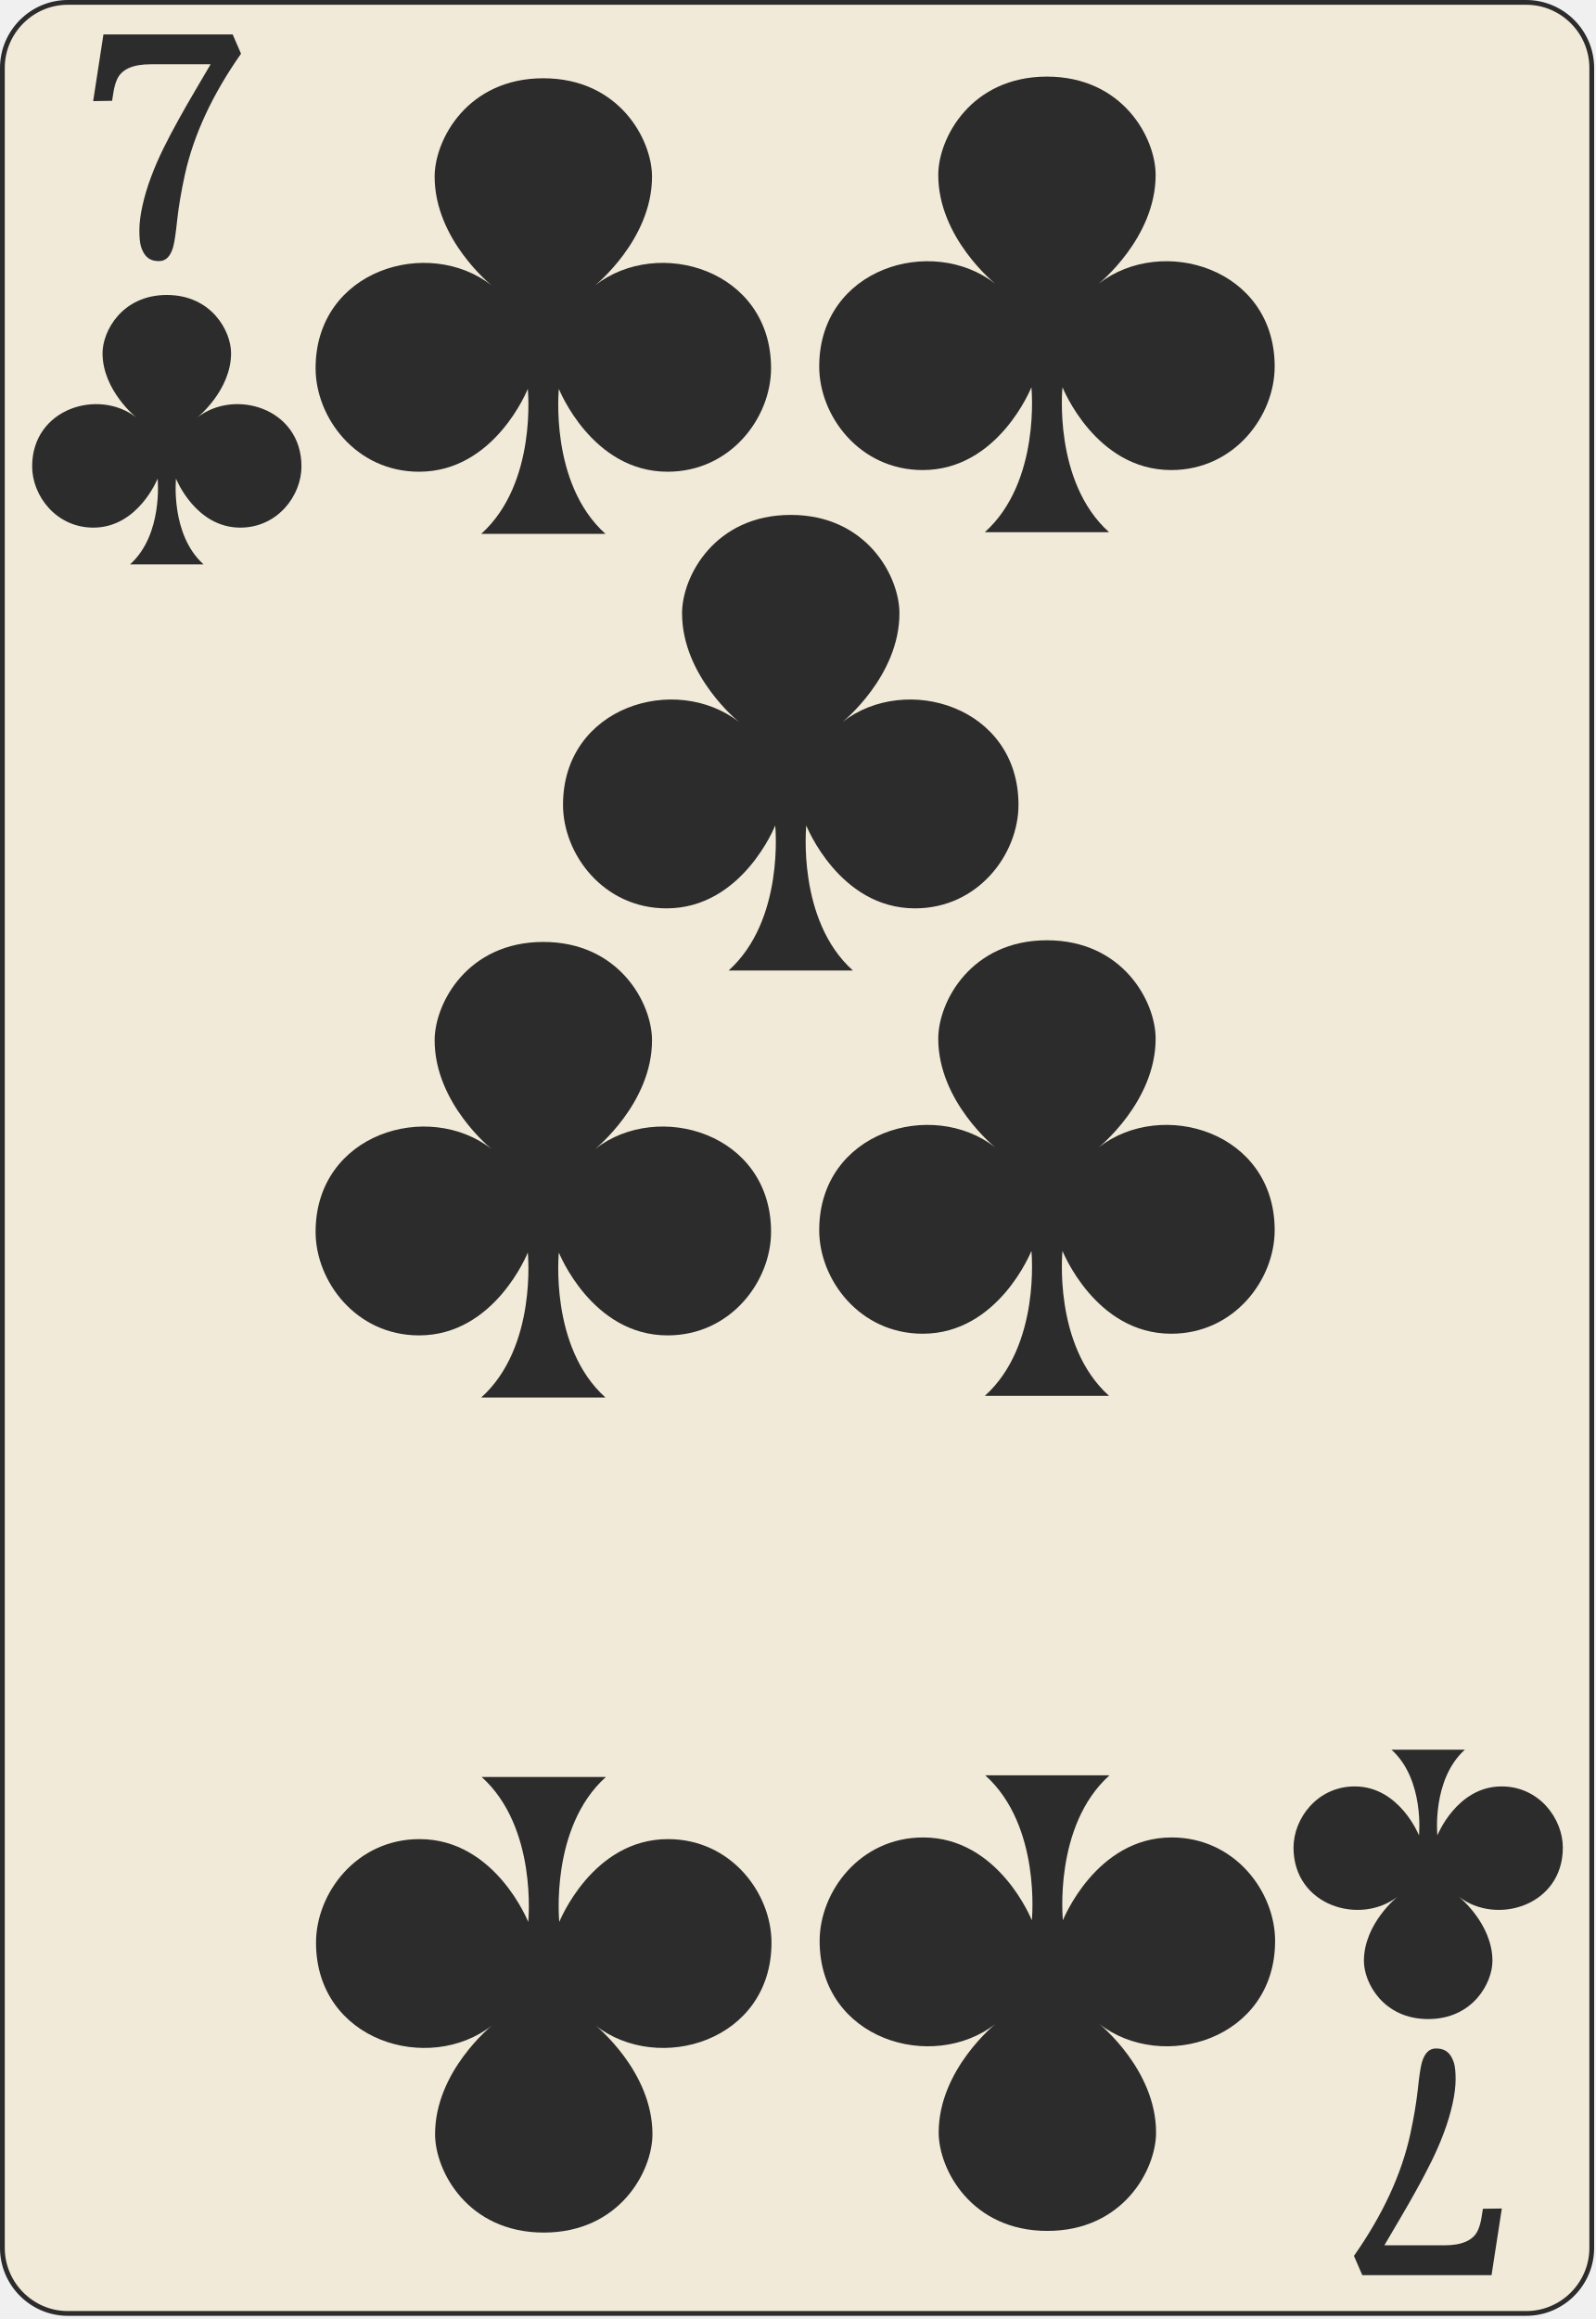
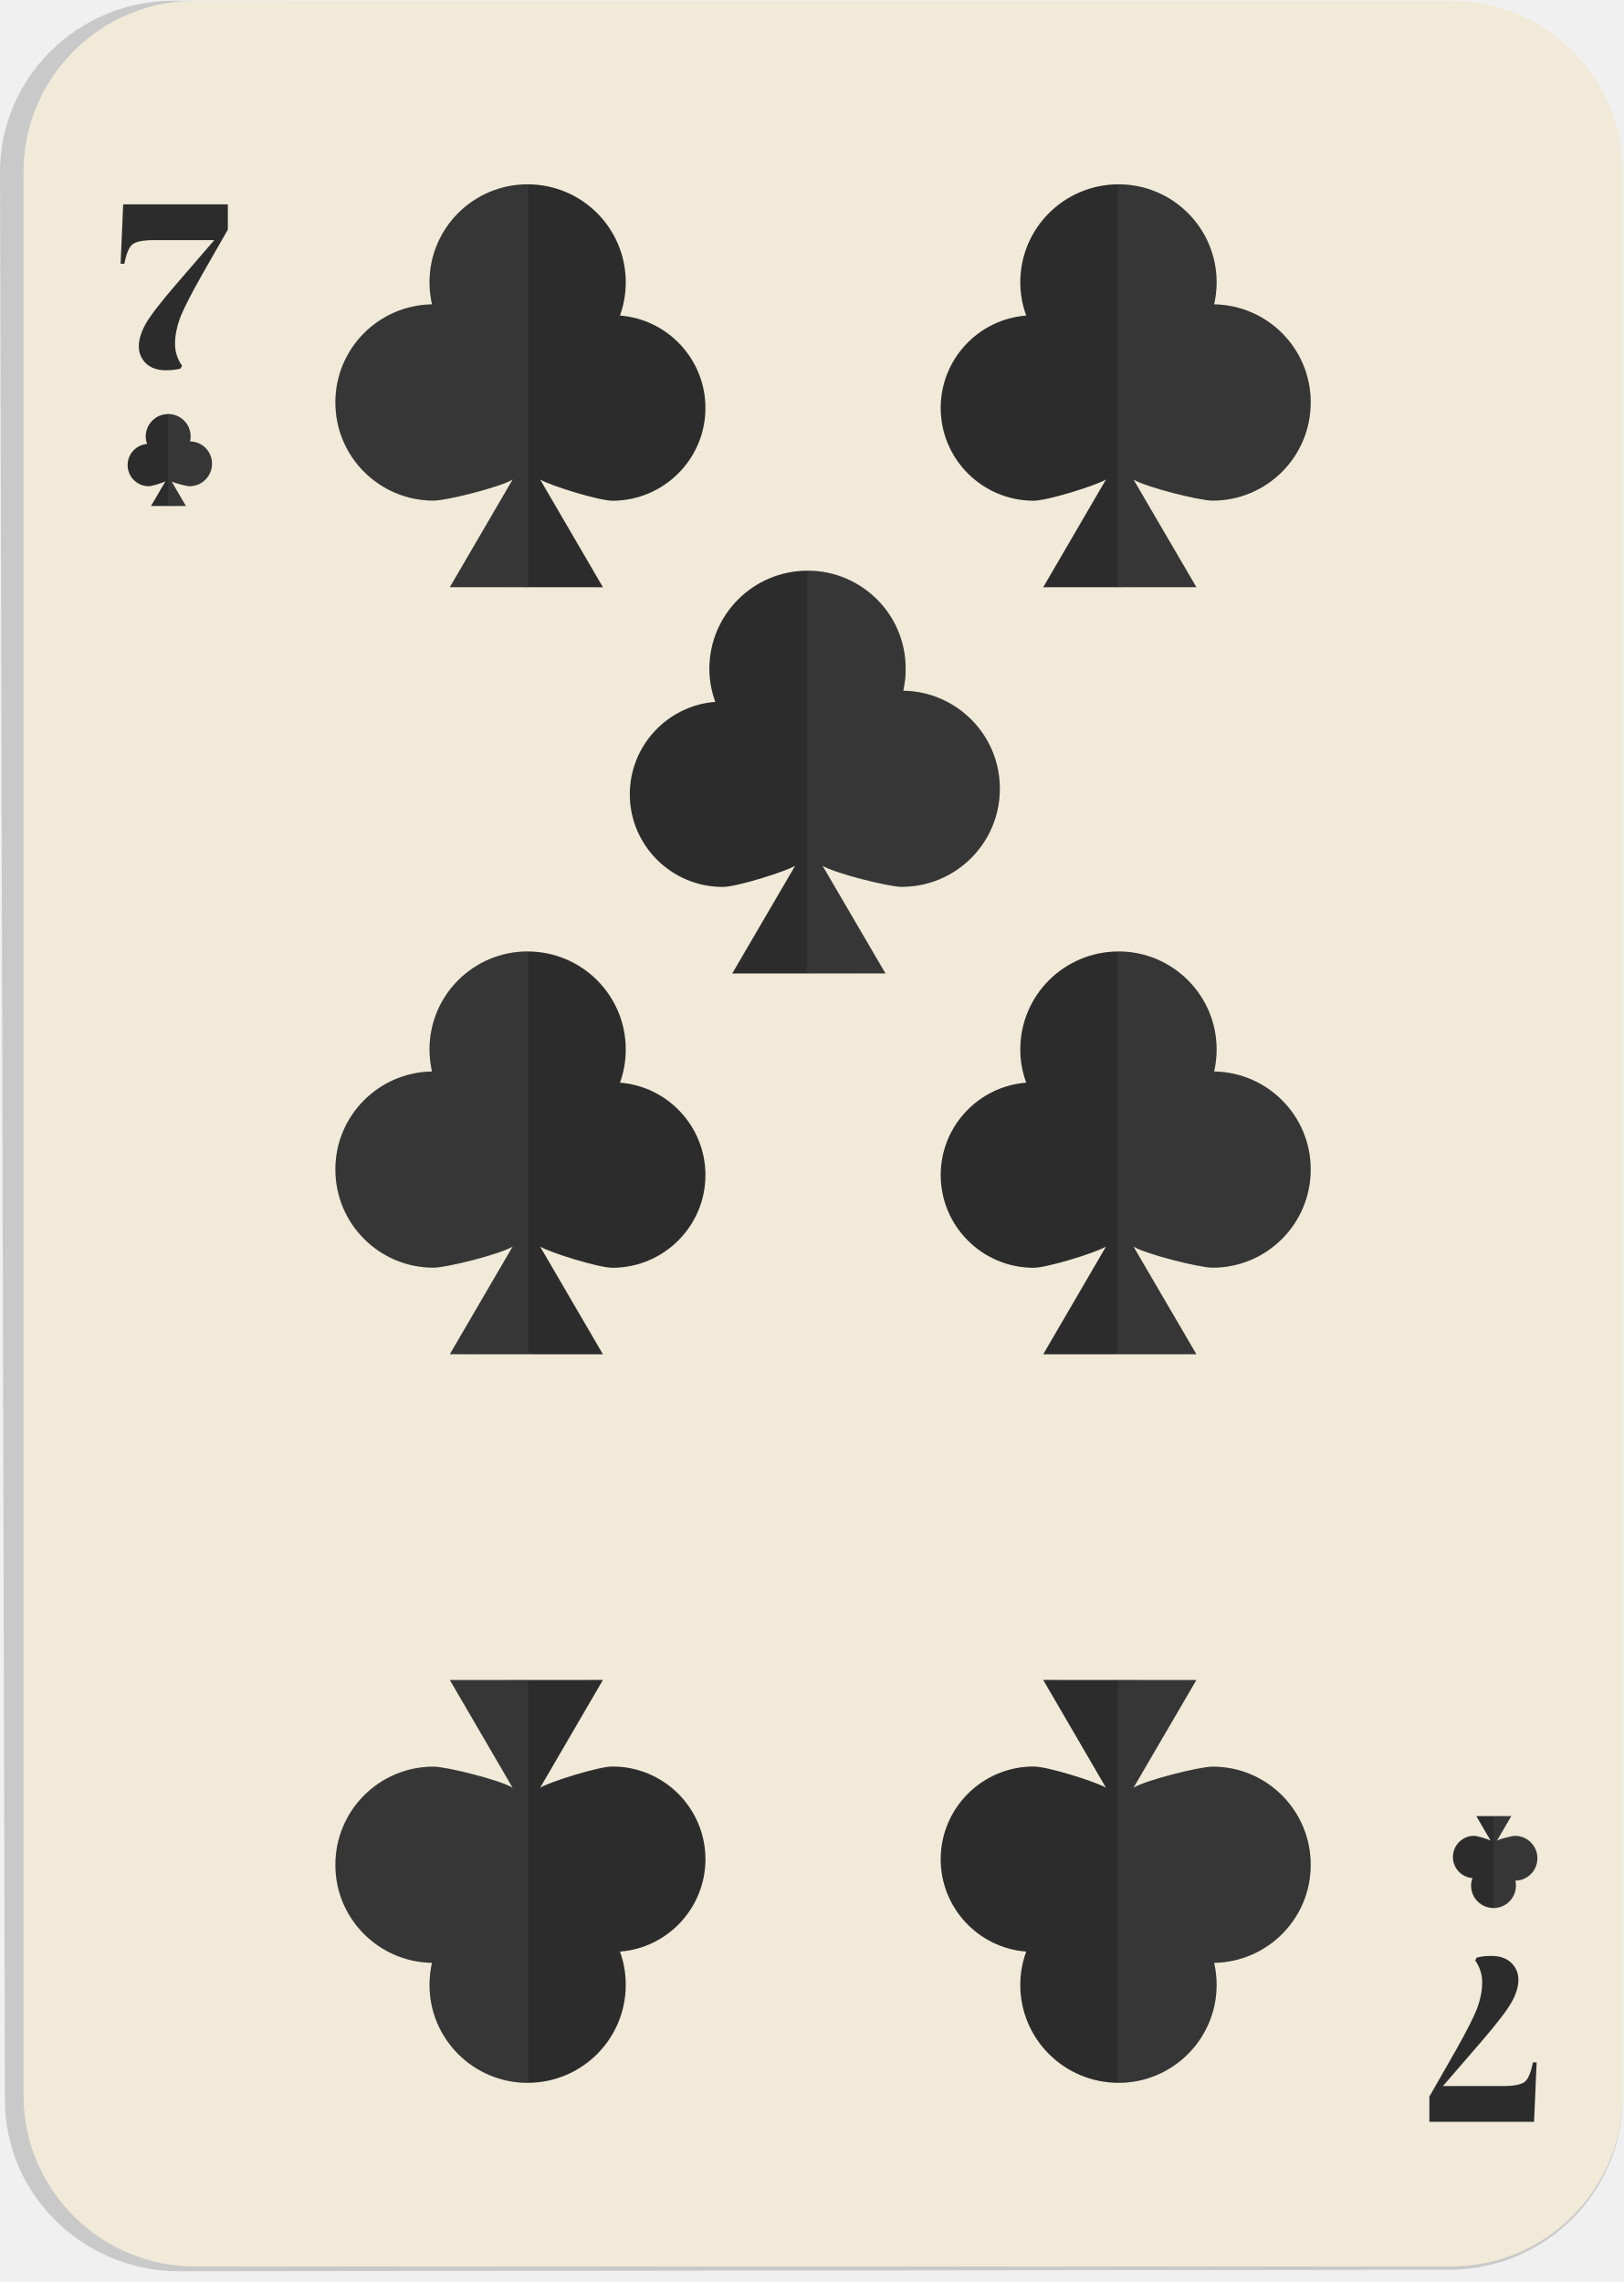
- <svg xmlns="http://www.w3.org/2000/svg" width="223" height="324" viewBox="0 0 223 324" fill="none">
-   <g clip-path="url(#clip0_2009_1176)">
-     <path d="M222.449 314.064C222.449 319.1 218.333 323.223 213.287 323.223H9.481C4.448 323.223 0.333 319.1 0.333 314.064V9.493C0.333 4.457 4.448 0.333 9.481 0.333H213.287C218.333 0.333 222.449 4.457 222.449 9.493V314.064Z" fill="#F1EAD8" stroke="#2C2C2C" stroke-width="0.667" />
-     <path d="M20.331 35.69C20.081 35.384 19.873 34.974 19.706 34.46C19.553 33.947 19.477 33.19 19.477 32.19C19.477 31.176 19.623 30.016 19.914 28.71C20.206 27.405 20.602 26.085 21.102 24.752C21.602 23.405 22.185 22.058 22.852 20.71C23.519 19.363 24.22 18.03 24.956 16.71C25.692 15.377 26.442 14.065 27.206 12.773C27.984 11.467 28.727 10.203 29.435 8.981H21.06C18.546 8.981 16.977 9.69 16.352 11.106C16.144 11.578 15.984 12.134 15.873 12.773L15.664 14.085L13.019 14.127L14.456 4.815H32.519L33.685 7.502C29.657 13.238 27.032 18.912 25.81 24.523C25.324 26.759 24.977 28.814 24.769 30.689C24.574 32.551 24.387 33.815 24.206 34.481C24.026 35.134 23.769 35.634 23.435 35.981C23.102 36.315 22.706 36.481 22.248 36.481C21.803 36.481 21.435 36.419 21.144 36.294C20.852 36.183 20.581 35.981 20.331 35.69Z" fill="#2C2C2C" />
-     <path d="M27.588 58.32C27.588 58.32 32.293 54.556 32.293 49.338C32.293 46.284 29.581 41.213 23.311 41.213C17.042 41.213 14.33 46.286 14.33 49.338C14.33 54.556 19.035 58.32 19.035 58.32C13.809 54.249 4.493 57.028 4.493 65.163C4.493 69.236 7.821 73.717 13.047 73.717C19.316 73.717 22.028 66.873 22.028 66.873C22.028 66.873 22.824 74.674 18.179 78.849H28.444C23.799 74.676 24.595 66.873 24.595 66.873C24.595 66.873 27.307 73.717 33.576 73.717C38.804 73.717 42.13 69.234 42.13 65.163C42.13 57.028 32.814 54.249 27.588 58.32Z" fill="#2C2C2C" />
-     <path d="M202.568 286.997C202.818 287.303 203.027 287.712 203.193 288.226C203.346 288.74 203.423 289.497 203.423 290.497C203.423 291.511 203.277 292.671 202.985 293.976C202.693 295.282 202.298 296.601 201.798 297.935C201.298 299.282 200.714 300.629 200.048 301.976C199.381 303.324 198.679 304.657 197.943 305.976C197.207 307.31 196.457 308.622 195.693 309.914C194.916 311.219 194.173 312.483 193.464 313.705H201.839C204.353 313.705 205.923 312.997 206.548 311.58C206.756 311.108 206.916 310.553 207.027 309.914L207.235 308.601L209.881 308.56L208.443 317.872H190.381L189.214 315.185C193.242 309.449 195.867 303.775 197.089 298.164C197.575 295.928 197.923 293.872 198.131 291.997C198.325 290.136 198.513 288.872 198.693 288.205C198.874 287.553 199.131 287.053 199.464 286.705C199.798 286.372 200.193 286.205 200.652 286.205C201.096 286.205 201.464 286.268 201.756 286.393C202.048 286.504 202.318 286.705 202.568 286.997Z" fill="#2C2C2C" />
-     <path d="M195.311 264.987C195.311 264.987 190.607 268.751 190.607 273.968C190.607 277.023 193.319 282.094 199.588 282.094C205.857 282.094 208.569 277.021 208.569 273.968C208.569 268.751 203.865 264.987 203.865 264.987C209.09 269.058 218.406 266.278 218.406 258.143C218.406 254.07 215.078 249.59 209.853 249.59C203.583 249.59 200.872 256.434 200.872 256.434C200.872 256.434 200.075 248.633 204.72 244.457H194.456C199.101 248.631 198.304 256.434 198.304 256.434C198.304 256.434 195.593 249.59 189.323 249.59C184.096 249.59 180.77 254.072 180.77 258.143C180.77 266.278 190.086 269.058 195.311 264.987Z" fill="#2C2C2C" />
-     <path d="M83.163 39.867C83.163 39.867 91.12 33.501 91.12 24.677C91.12 19.511 86.534 10.935 75.93 10.935C65.327 10.935 60.741 19.515 60.741 24.677C60.741 33.501 68.698 39.867 68.698 39.867C59.86 32.982 44.105 37.682 44.105 51.441C44.105 58.329 49.733 65.907 58.57 65.907C69.173 65.907 73.76 54.332 73.76 54.332C73.76 54.332 75.106 67.525 67.25 74.587H84.611C76.755 67.528 78.101 54.332 78.101 54.332C78.101 54.332 82.688 65.907 93.291 65.907C102.132 65.907 107.756 58.326 107.756 51.441C107.756 37.682 92.001 32.982 83.163 39.867Z" fill="#2C2C2C" />
-     <path d="M68.757 282.992C68.757 282.992 60.801 289.357 60.801 298.181C60.801 303.347 65.387 311.924 75.99 311.924C86.594 311.924 91.18 303.344 91.18 298.181C91.18 289.357 83.223 282.992 83.223 282.992C92.061 289.877 107.816 285.176 107.816 271.418C107.816 264.53 102.188 256.952 93.351 256.952C82.748 256.952 78.161 268.526 78.161 268.526C78.161 268.526 76.814 255.334 84.671 248.272H67.31C75.166 255.33 73.82 268.526 73.82 268.526C73.82 268.526 69.233 256.952 58.63 256.952C49.789 256.952 44.164 264.533 44.164 271.418C44.164 285.176 59.92 289.877 68.757 282.992Z" fill="#2C2C2C" />
-     <path d="M83.163 160.534C83.163 160.534 91.12 154.169 91.12 145.345C91.12 140.179 86.534 131.603 75.93 131.603C65.327 131.603 60.741 140.182 60.741 145.345C60.741 154.169 68.698 160.534 68.698 160.534C59.86 153.65 44.105 158.35 44.105 172.109C44.105 178.997 49.733 186.575 58.57 186.575C69.173 186.575 73.76 175 73.76 175C73.76 175 75.106 188.193 67.25 195.255H84.611C76.755 188.196 78.101 175 78.101 175C78.101 175 82.688 186.575 93.291 186.575C102.132 186.575 107.756 178.993 107.756 172.109C107.756 158.35 92.001 153.65 83.163 160.534Z" fill="#2C2C2C" />
-     <path d="M153.544 39.635C153.544 39.635 161.501 33.27 161.501 24.446C161.501 19.28 156.914 10.704 146.311 10.704C135.708 10.704 131.122 19.283 131.122 24.446C131.122 33.27 139.078 39.635 139.078 39.635C130.241 32.751 114.485 37.451 114.485 51.21C114.485 58.097 120.114 65.675 128.951 65.675C139.554 65.675 144.14 54.101 144.14 54.101C144.14 54.101 145.487 67.293 137.631 74.355H154.991C147.135 67.297 148.482 54.101 148.482 54.101C148.482 54.101 153.068 65.675 163.672 65.675C172.512 65.675 178.137 58.094 178.137 51.21C178.137 37.451 162.382 32.751 153.544 39.635Z" fill="#2C2C2C" />
-     <path d="M139.137 282.76C139.137 282.76 131.181 289.126 131.181 297.95C131.181 303.116 135.767 311.692 146.37 311.692C156.973 311.692 161.56 303.112 161.56 297.95C161.56 289.126 153.603 282.76 153.603 282.76C162.441 289.645 178.196 284.945 178.196 271.186C178.196 264.298 172.568 256.72 163.731 256.72C153.127 256.72 148.541 268.295 148.541 268.295C148.541 268.295 147.194 255.102 155.05 248.04H137.69C145.546 255.099 144.199 268.295 144.199 268.295C144.199 268.295 139.613 256.72 129.01 256.72C120.169 256.72 114.544 264.301 114.544 271.186C114.544 284.945 130.3 289.645 139.137 282.76Z" fill="#2C2C2C" />
-     <path d="M153.544 160.303C153.544 160.303 161.501 153.937 161.501 145.113C161.501 139.947 156.914 131.371 146.311 131.371C135.708 131.371 131.122 139.951 131.122 145.113C131.122 153.937 139.078 160.303 139.078 160.303C130.241 153.418 114.485 158.118 114.485 171.877C114.485 178.765 120.114 186.343 128.951 186.343C139.554 186.343 144.14 174.768 144.14 174.768C144.14 174.768 145.487 187.961 137.631 195.023H154.991C147.135 187.964 148.482 174.768 148.482 174.768C148.482 174.768 153.068 186.343 163.672 186.343C172.512 186.343 178.137 178.762 178.137 171.877C178.137 158.118 162.382 153.418 153.544 160.303Z" fill="#2C2C2C" />
-     <path d="M117.741 100.871C117.741 100.871 125.697 94.506 125.697 85.682C125.697 80.516 121.111 71.94 110.508 71.94C99.904 71.94 95.318 80.519 95.318 85.682C95.318 94.506 103.275 100.871 103.275 100.871C94.437 93.987 78.682 98.687 78.682 112.446C78.682 119.334 84.31 126.912 93.147 126.912C103.75 126.912 108.337 115.337 108.337 115.337C108.337 115.337 109.684 128.53 101.828 135.592H119.188C111.332 128.533 112.678 115.337 112.678 115.337C112.678 115.337 117.265 126.912 127.868 126.912C136.709 126.912 142.334 119.33 142.334 112.446C142.334 98.687 126.578 93.987 117.741 100.871Z" fill="#2C2C2C" />
-   </g>
-   <defs>
-     <clipPath id="clip0_2009_1176">
-       <rect width="222.783" height="323.556" fill="white" />
-     </clipPath>
-   </defs>
+ <svg xmlns="http://www.w3.org/2000/svg" width="143" height="201" viewBox="0 0 143 201" fill="none">
+   <path d="M15.8 200.055C7.353 200.066 0.452 193.32 0.434 185.016L3.50162e-05 15.184C-0.018 6.826 6.868 0.044 15.341 0.059L127.563 0.267C136.014 0.281 142.885 7.081 142.885 15.421V184.88C142.885 193.166 136.039 199.915 127.62 199.922L15.8 200.055Z" fill="#C9C9C9" />
+   <path d="M17.197 199.631C8.858 199.631 2.072 192.871 2.072 184.56V15.137C2.072 6.826 8.858 0.065 17.197 0.065H127.786C136.13 0.065 142.915 6.822 142.915 15.137V184.56C142.915 192.871 136.13 199.631 127.786 199.631H17.197Z" fill="#F1EAD8" />
+   <path d="M106.935 26.808C107.067 26.176 107.154 25.541 107.15 24.869C107.157 20.095 103.273 16.232 98.505 16.235C93.73 16.242 89.86 20.095 89.86 24.869C89.86 25.9 90.047 26.887 90.384 27.795C86.169 28.119 82.856 31.64 82.849 35.934C82.856 40.45 86.518 44.094 91.027 44.105C92.226 44.105 96.495 42.78 97.406 42.238L91.878 51.727L105.366 51.716L99.83 42.238C100.932 42.91 105.649 44.094 106.795 44.094C111.58 44.094 115.447 40.217 115.436 35.442C115.447 30.718 111.645 26.884 106.935 26.808Z" fill="#2C2C2C" />
+   <path opacity="0.2" d="M106.933 26.808C107.066 26.176 107.152 25.541 107.148 24.869C107.155 20.095 103.271 16.232 98.503 16.235C98.493 16.235 98.478 16.242 98.464 16.242V51.723L105.364 51.716L99.828 42.238C100.93 42.91 105.648 44.094 106.793 44.094C111.578 44.094 115.445 40.217 115.434 35.442C115.445 30.718 111.643 26.884 106.933 26.808Z" fill="#616161" />
+   <path d="M106.935 94.377C107.067 93.746 107.154 93.11 107.15 92.439C107.157 87.668 103.273 83.801 98.505 83.805C93.73 83.816 89.86 87.664 89.86 92.439C89.86 93.469 90.047 94.456 90.384 95.361C86.169 95.691 82.856 99.21 82.849 103.5C82.856 108.013 86.518 111.66 91.027 111.667C92.226 111.671 96.495 110.343 97.406 109.804L91.878 119.289L105.366 119.278L99.83 109.8C100.932 110.472 105.649 111.657 106.795 111.657C111.58 111.66 115.447 107.779 115.436 103.004C115.447 98.287 111.645 94.453 106.935 94.377Z" fill="#2C2C2C" />
+   <path opacity="0.2" d="M106.933 94.377C107.066 93.746 107.152 93.11 107.148 92.439C107.155 87.668 103.271 83.801 98.503 83.805C98.493 83.805 98.478 83.812 98.464 83.812V119.289L105.364 119.282L99.828 109.804C100.93 110.475 105.648 111.66 106.793 111.66C111.578 111.664 115.445 107.783 115.434 103.008C115.445 98.287 111.643 94.453 106.933 94.377Z" fill="#616161" />
+   <path d="M79.554 60.839C79.686 60.207 79.78 59.571 79.762 58.9C79.78 54.129 75.895 50.262 71.124 50.266C66.349 50.273 62.486 54.125 62.476 58.9C62.476 59.938 62.662 60.914 63 61.819C58.789 62.149 55.475 65.667 55.468 69.954C55.471 74.47 59.137 78.118 63.65 78.121C64.845 78.129 69.117 76.797 70.029 76.262L64.49 85.747L77.981 85.736L72.442 76.254C73.547 76.929 78.268 78.111 79.414 78.111C84.199 78.114 88.069 74.237 88.059 69.459C88.066 64.748 84.264 60.907 79.554 60.839Z" fill="#2C2C2C" />
+   <path opacity="0.2" d="M79.552 60.839C79.685 60.207 79.778 59.571 79.76 58.9C79.778 54.129 75.894 50.262 71.123 50.266C71.112 50.266 71.097 50.27 71.083 50.27V85.743L77.98 85.74L72.44 76.258C73.546 76.933 78.267 78.114 79.412 78.114C84.198 78.118 88.068 74.24 88.057 69.462C88.064 64.748 84.262 60.907 79.552 60.839Z" fill="#616161" />
+   <path d="M38.042 26.808C37.917 26.176 37.827 25.541 37.831 24.869C37.823 20.095 41.704 16.232 46.475 16.235C51.254 16.242 55.113 20.095 55.113 24.869C55.113 25.9 54.934 26.887 54.603 27.795C58.804 28.119 62.125 31.64 62.132 35.934C62.125 40.45 58.456 44.094 53.95 44.105C52.755 44.105 48.482 42.78 47.574 42.238L53.103 51.727L39.622 51.716L45.151 42.238C44.048 42.91 39.335 44.094 38.186 44.094C33.404 44.094 29.53 40.217 29.541 35.442C29.53 30.718 33.336 26.884 38.042 26.808Z" fill="#2C2C2C" />
+   <path opacity="0.2" d="M38.042 26.808C37.917 26.176 37.827 25.541 37.831 24.869C37.823 20.095 41.704 16.232 46.475 16.235C46.49 16.235 46.497 16.242 46.511 16.242V51.723L39.622 51.716L45.151 42.238C44.048 42.91 39.335 44.094 38.186 44.094C33.404 44.094 29.53 40.217 29.541 35.442C29.53 30.718 33.336 26.884 38.042 26.808Z" fill="#616161" />
+   <path d="M38.042 94.377C37.917 93.746 37.827 93.11 37.831 92.439C37.823 87.668 41.704 83.801 46.475 83.805C51.254 83.816 55.113 87.664 55.113 92.439C55.113 93.469 54.934 94.456 54.603 95.361C58.804 95.691 62.125 99.21 62.132 103.5C62.125 108.013 58.456 111.66 53.95 111.667C52.755 111.671 48.482 110.343 47.574 109.804L53.103 119.289L39.622 119.278L45.151 109.8C44.048 110.472 39.335 111.657 38.186 111.657C33.404 111.66 29.53 107.779 29.541 103.004C29.53 98.287 33.336 94.453 38.042 94.377Z" fill="#2C2C2C" />
+   <path opacity="0.2" d="M38.042 94.377C37.917 93.746 37.827 93.11 37.831 92.439C37.823 87.668 41.704 83.801 46.475 83.805C46.49 83.805 46.497 83.812 46.511 83.812V119.289L39.622 119.282L45.151 109.804C44.048 110.475 39.335 111.66 38.186 111.66C33.404 111.664 29.53 107.783 29.541 103.008C29.53 98.287 33.336 94.453 38.042 94.377Z" fill="#616161" />
+   <path d="M106.935 172.888C107.067 173.517 107.154 174.152 107.15 174.824C107.157 179.595 103.273 183.461 98.505 183.458C93.73 183.447 89.86 179.602 89.86 174.824C89.86 173.79 90.047 172.806 90.384 171.898C86.169 171.575 82.856 168.056 82.849 163.762C82.856 159.246 86.518 155.599 91.027 155.595C92.226 155.584 96.495 156.92 97.406 157.462L91.878 147.97L105.366 147.98L99.83 157.465C100.932 156.791 105.649 155.609 106.795 155.609C111.58 155.602 115.447 159.483 115.436 164.262C115.447 168.975 111.645 172.809 106.935 172.888Z" fill="#2C2C2C" />
+   <path opacity="0.2" d="M106.933 172.888C107.066 173.517 107.152 174.152 107.148 174.823C107.155 179.595 103.271 183.461 98.503 183.458C98.493 183.458 98.478 183.454 98.464 183.454V147.977L105.364 147.98L99.828 157.465C100.93 156.79 105.648 155.609 106.793 155.609C111.578 155.602 115.445 159.483 115.434 164.261C115.445 168.975 111.643 172.809 106.933 172.888Z" fill="#616161" />
+   <path d="M38.042 172.888C37.917 173.517 37.827 174.152 37.831 174.824C37.823 179.595 41.704 183.461 46.475 183.458C51.254 183.447 55.113 179.602 55.113 174.824C55.113 173.79 54.934 172.806 54.603 171.898C58.804 171.575 62.125 168.056 62.132 163.762C62.125 159.246 58.456 155.599 53.95 155.595C52.755 155.584 48.482 156.92 47.574 157.462L53.103 147.97L39.622 147.98L45.151 157.465C44.048 156.791 39.335 155.609 38.186 155.609C33.404 155.602 29.53 159.483 29.541 164.262C29.53 168.975 33.336 172.809 38.042 172.888Z" fill="#2C2C2C" />
+   <path opacity="0.2" d="M38.042 172.888C37.917 173.516 37.827 174.152 37.831 174.823C37.823 179.594 41.704 183.461 46.475 183.457C46.49 183.457 46.497 183.454 46.511 183.454V147.977L39.622 147.98L45.151 157.465C44.048 156.79 39.335 155.609 38.186 155.609C33.404 155.602 29.53 159.483 29.541 164.261C29.53 168.975 33.336 172.809 38.042 172.888Z" fill="#616161" />
+   <path d="M16.733 38.882C16.773 38.734 16.791 38.594 16.787 38.436C16.791 37.352 15.9 36.469 14.812 36.469C13.721 36.469 12.841 37.356 12.834 38.436C12.834 38.673 12.881 38.896 12.956 39.104C11.998 39.179 11.24 39.987 11.24 40.964C11.24 41.991 12.073 42.827 13.1 42.827C13.376 42.827 14.349 42.526 14.565 42.4L13.301 44.568L16.37 44.565L15.107 42.4C15.358 42.551 16.439 42.824 16.697 42.824C17.789 42.824 18.672 41.937 18.672 40.849C18.679 39.768 17.814 38.896 16.733 38.882Z" fill="#2C2C2C" />
+   <path opacity="0.2" d="M16.733 38.882C16.773 38.734 16.791 38.594 16.787 38.436C16.791 37.352 15.9 36.469 14.813 36.469C14.805 36.469 14.802 36.469 14.802 36.469V44.572L16.374 44.568L15.111 42.403C15.362 42.554 16.442 42.827 16.701 42.827C17.792 42.827 18.675 41.94 18.675 40.852C18.679 39.768 17.814 38.896 16.733 38.882Z" fill="#616161" />
+   <path d="M133.459 165.647C133.488 165.798 133.517 165.938 133.51 166.089C133.517 167.18 132.626 168.06 131.539 168.06C130.451 168.06 129.564 167.18 129.564 166.089C129.564 165.856 129.607 165.637 129.683 165.425C128.72 165.349 127.963 164.545 127.963 163.569C127.963 162.535 128.803 161.698 129.83 161.698C130.11 161.698 131.079 162 131.287 162.126L130.024 159.964H133.1L131.837 162.133C132.088 161.975 133.168 161.706 133.431 161.706C134.522 161.702 135.402 162.589 135.402 163.677C135.402 164.761 134.536 165.637 133.459 165.647Z" fill="#2C2C2C" />
+   <path opacity="0.2" d="M133.46 165.647C133.489 165.798 133.518 165.938 133.51 166.089C133.518 167.18 132.627 168.06 131.539 168.06C131.532 168.06 131.532 168.06 131.532 168.06V159.964H133.105L131.841 162.133C132.092 161.975 133.173 161.706 133.435 161.706C134.526 161.702 135.406 162.589 135.406 163.677C135.402 164.761 134.537 165.637 133.46 165.647Z" fill="#616161" />
+   <path d="M14.614 32.613C13.873 32.613 13.29 32.414 12.865 32.016C12.44 31.604 12.227 31.104 12.227 30.514C12.227 29.91 12.426 29.251 12.824 28.538C13.235 27.811 14.12 26.658 15.479 25.081L18.874 21.15H13.606C12.632 21.15 11.987 21.273 11.671 21.52C11.37 21.753 11.129 22.323 10.951 23.228H10.622L10.848 18.001H20.068V20.224L17.784 24.216C16.768 26.013 16.117 27.303 15.829 28.085C15.554 28.854 15.417 29.587 15.417 30.287C15.417 30.987 15.623 31.632 16.034 32.222L15.89 32.469C15.506 32.565 15.081 32.613 14.614 32.613Z" fill="#2C2C2C" />
+   <path d="M131.344 172.279C132.085 172.279 132.668 172.478 133.093 172.876C133.518 173.287 133.731 173.788 133.731 174.378C133.731 174.982 133.532 175.64 133.134 176.354C132.723 177.081 131.838 178.233 130.479 179.811L127.084 183.742L132.352 183.742C133.326 183.742 133.971 183.618 134.287 183.371C134.589 183.138 134.829 182.569 135.007 181.663L135.336 181.663L135.11 186.891L125.89 186.891L125.89 184.668L128.174 180.675C129.19 178.878 129.841 177.588 130.13 176.806C130.404 176.038 130.541 175.304 130.541 174.604C130.541 173.905 130.335 173.26 129.924 172.67L130.068 172.423C130.452 172.327 130.877 172.279 131.344 172.279Z" fill="#2C2C2C" />
</svg>
